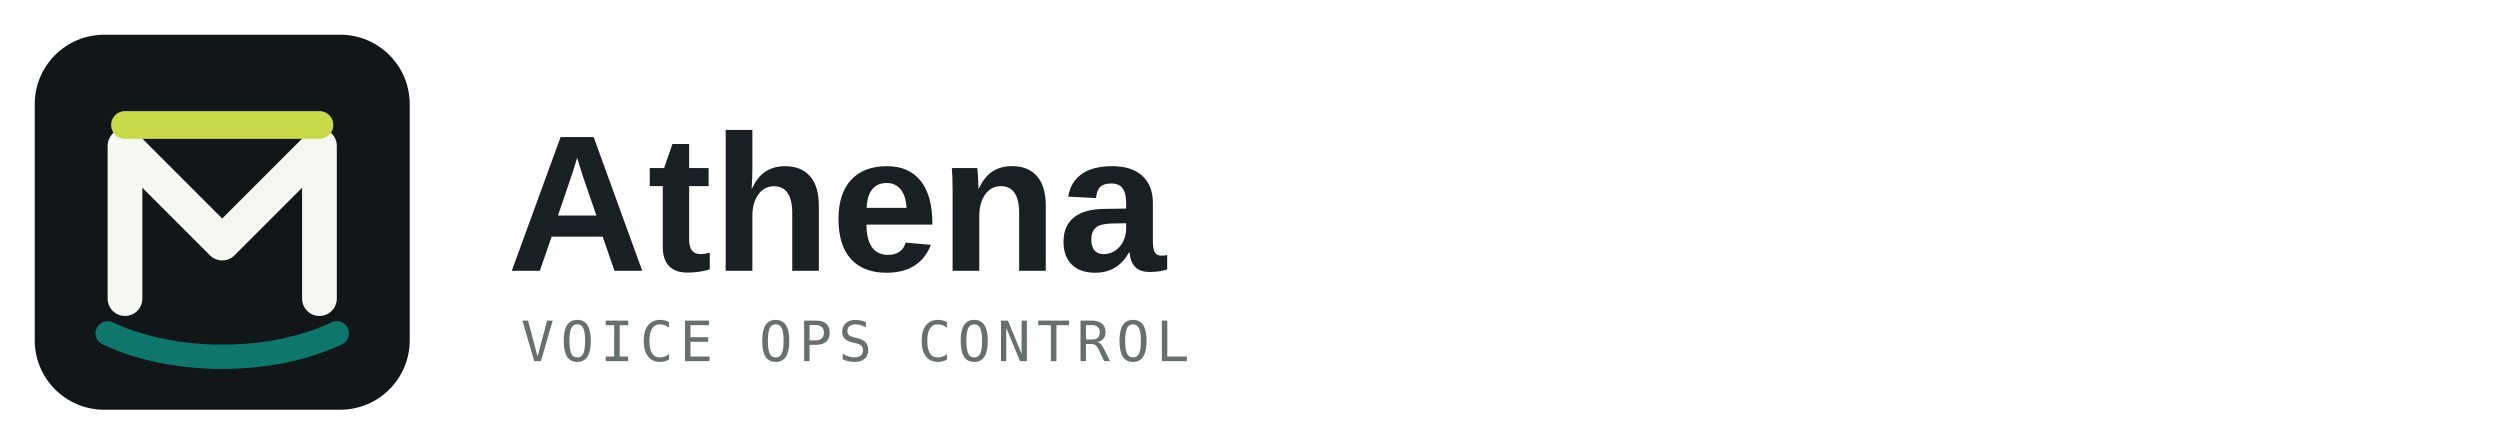
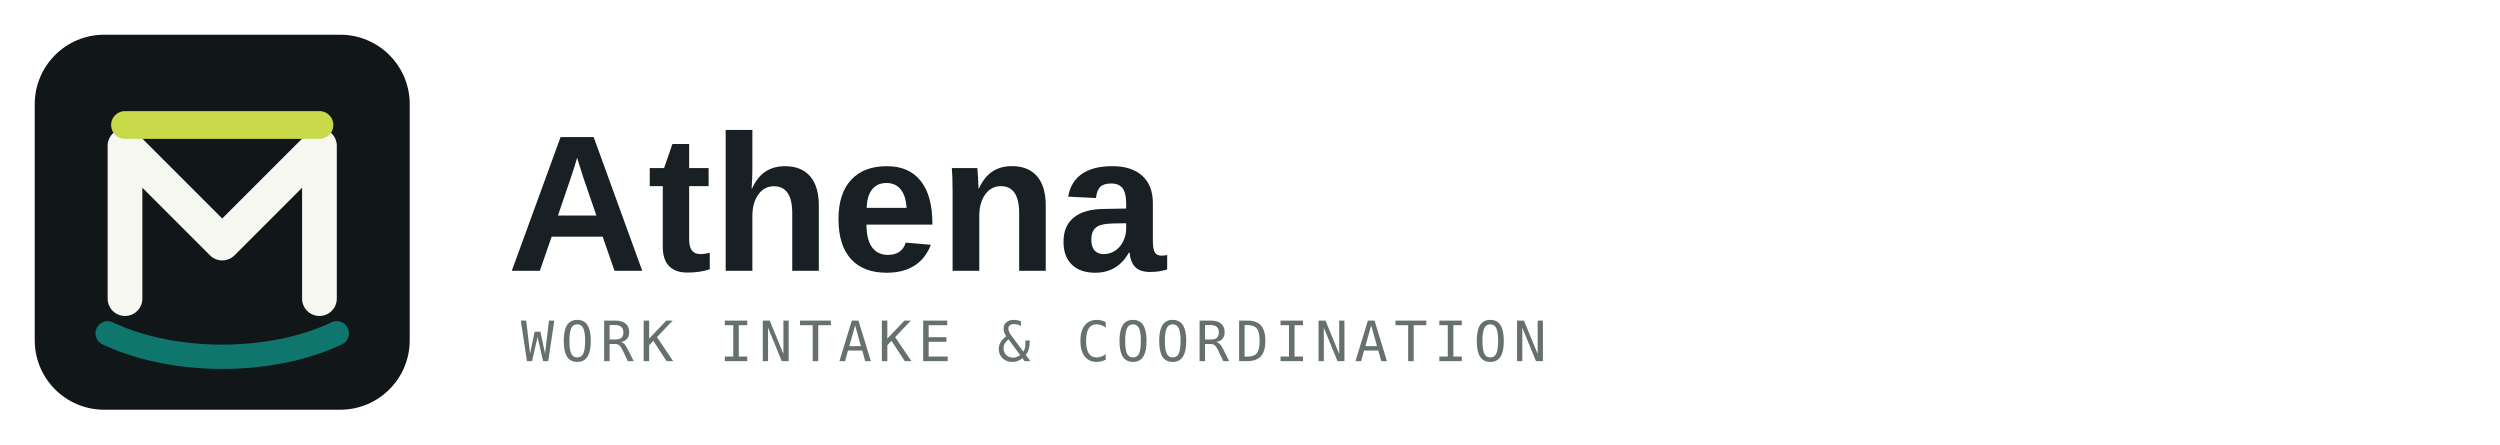
<svg xmlns="http://www.w3.org/2000/svg" width="720" height="128" viewBox="0 0 720 128" fill="none" role="img" aria-labelledby="athenaLogoTitle athenaLogoDesc">
  <rect x="10" y="10" width="108" height="108" rx="20" fill="#111718" />
  <path d="M36 86V42L64 70L92 42V86" stroke="#F7F7F2" stroke-width="10" stroke-linecap="round" stroke-linejoin="round" />
  <path d="M36 36H92" stroke="#C8D94A" stroke-width="8" stroke-linecap="round" />
  <path d="M31 96C50 105 78 105 97 96" stroke="#0F766E" stroke-width="7" stroke-linecap="round" />
  <text x="146" y="78" fill="#182023" font-family="IBM Plex Sans, Arial, sans-serif" font-size="56" font-weight="700" letter-spacing="0">Athena</text>
-   <text x="150" y="104" fill="#66716D" font-family="IBM Plex Mono, monospace" font-size="16" font-weight="500" letter-spacing="1.8">VOICE OPS CONTROL</text>
+   <text x="150" y="104" fill="#66716D" font-family="IBM Plex Mono, monospace" font-size="16" font-weight="500" letter-spacing="1.8">WORK INTAKE &amp; COORDINATION</text>
</svg>
